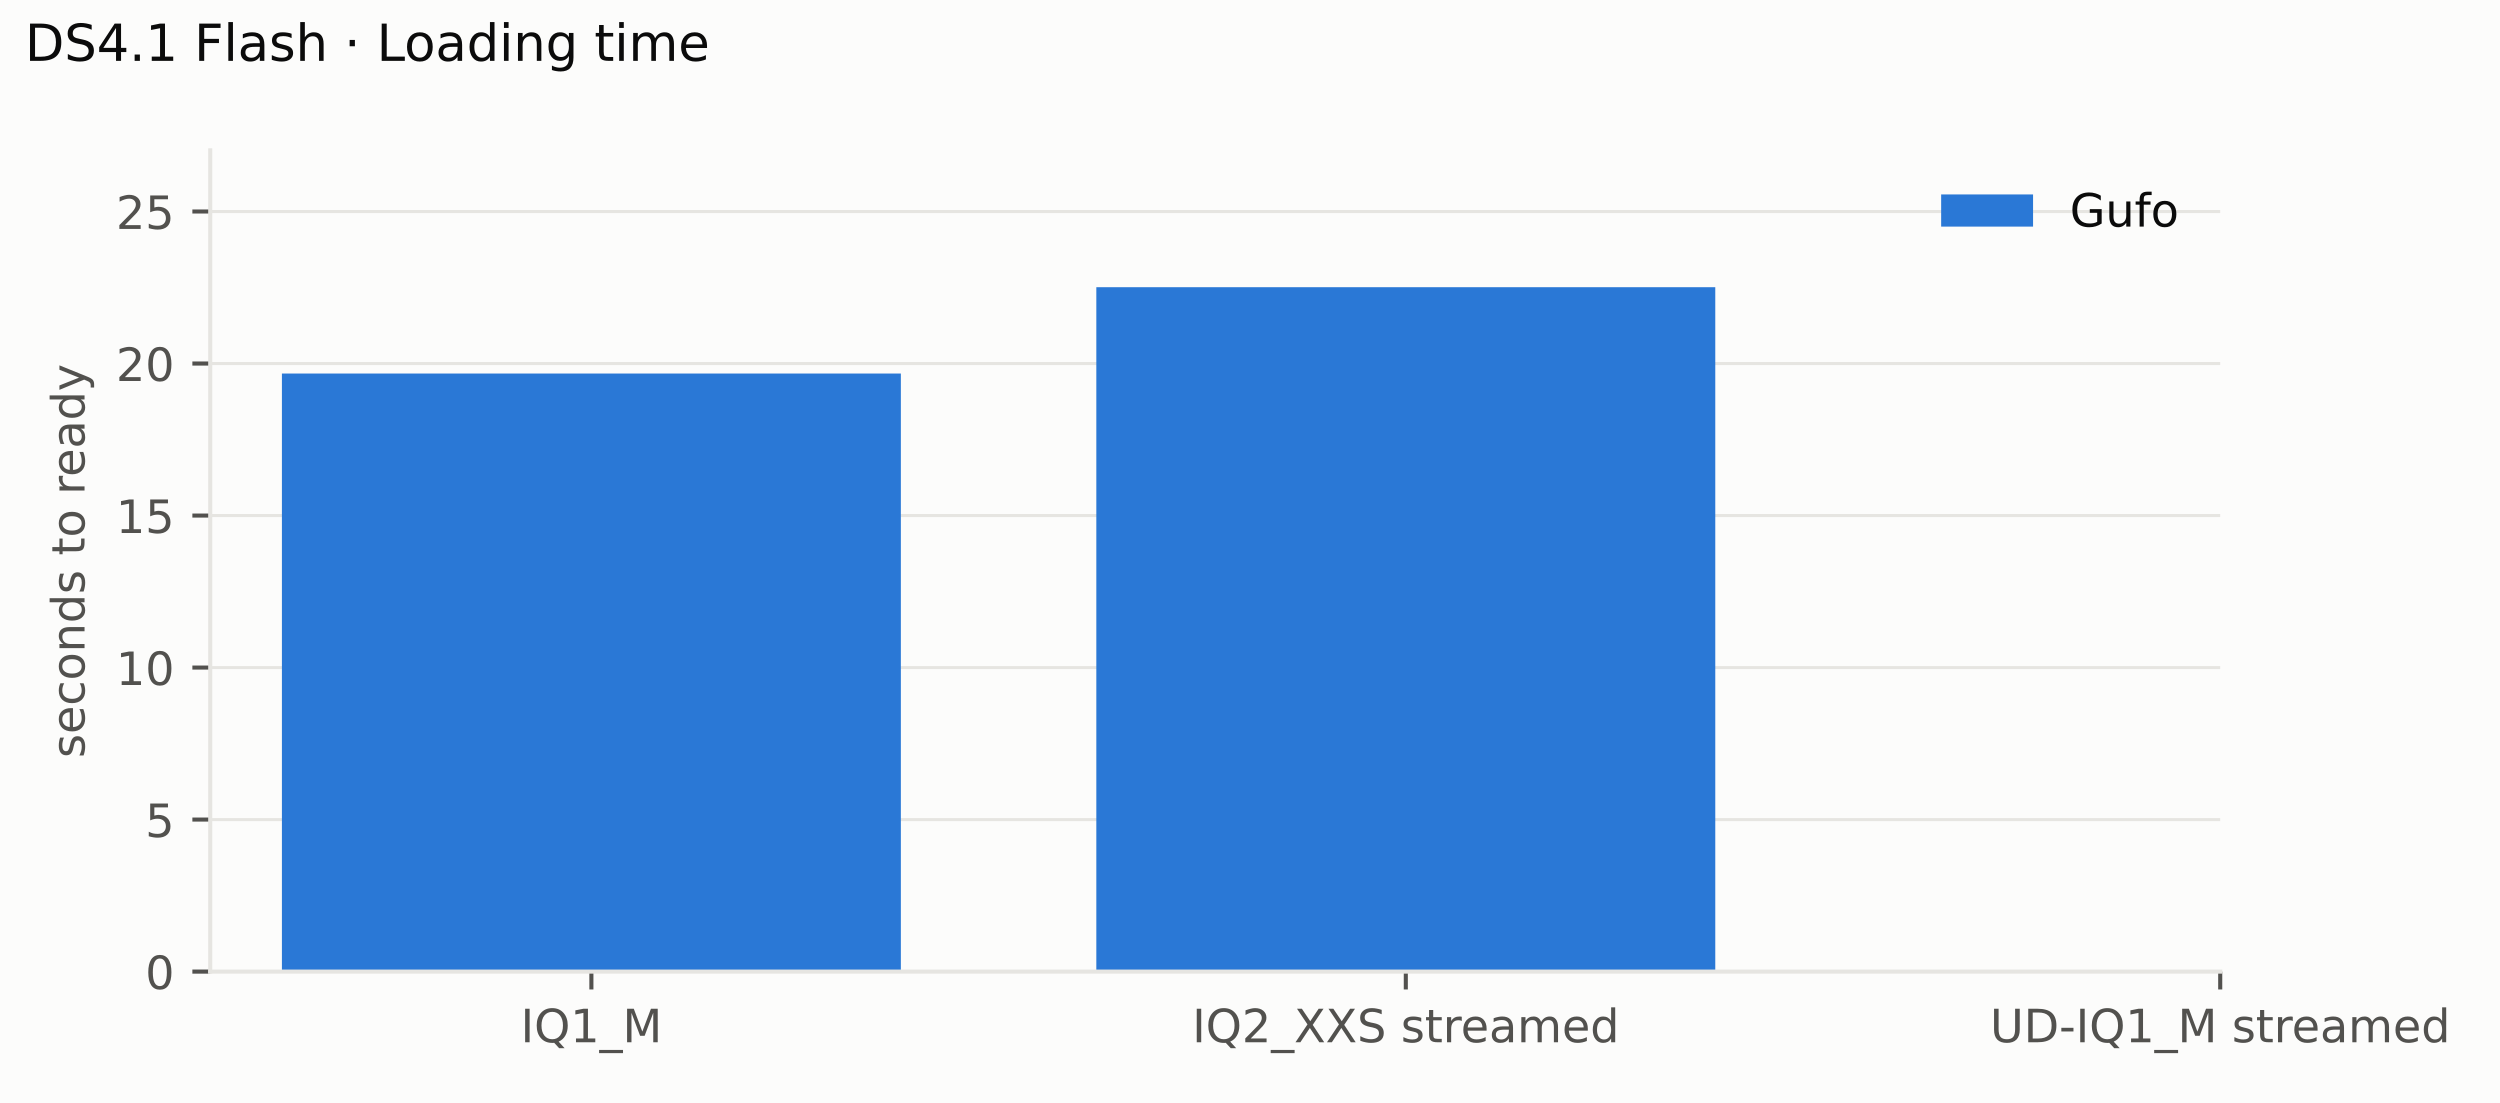
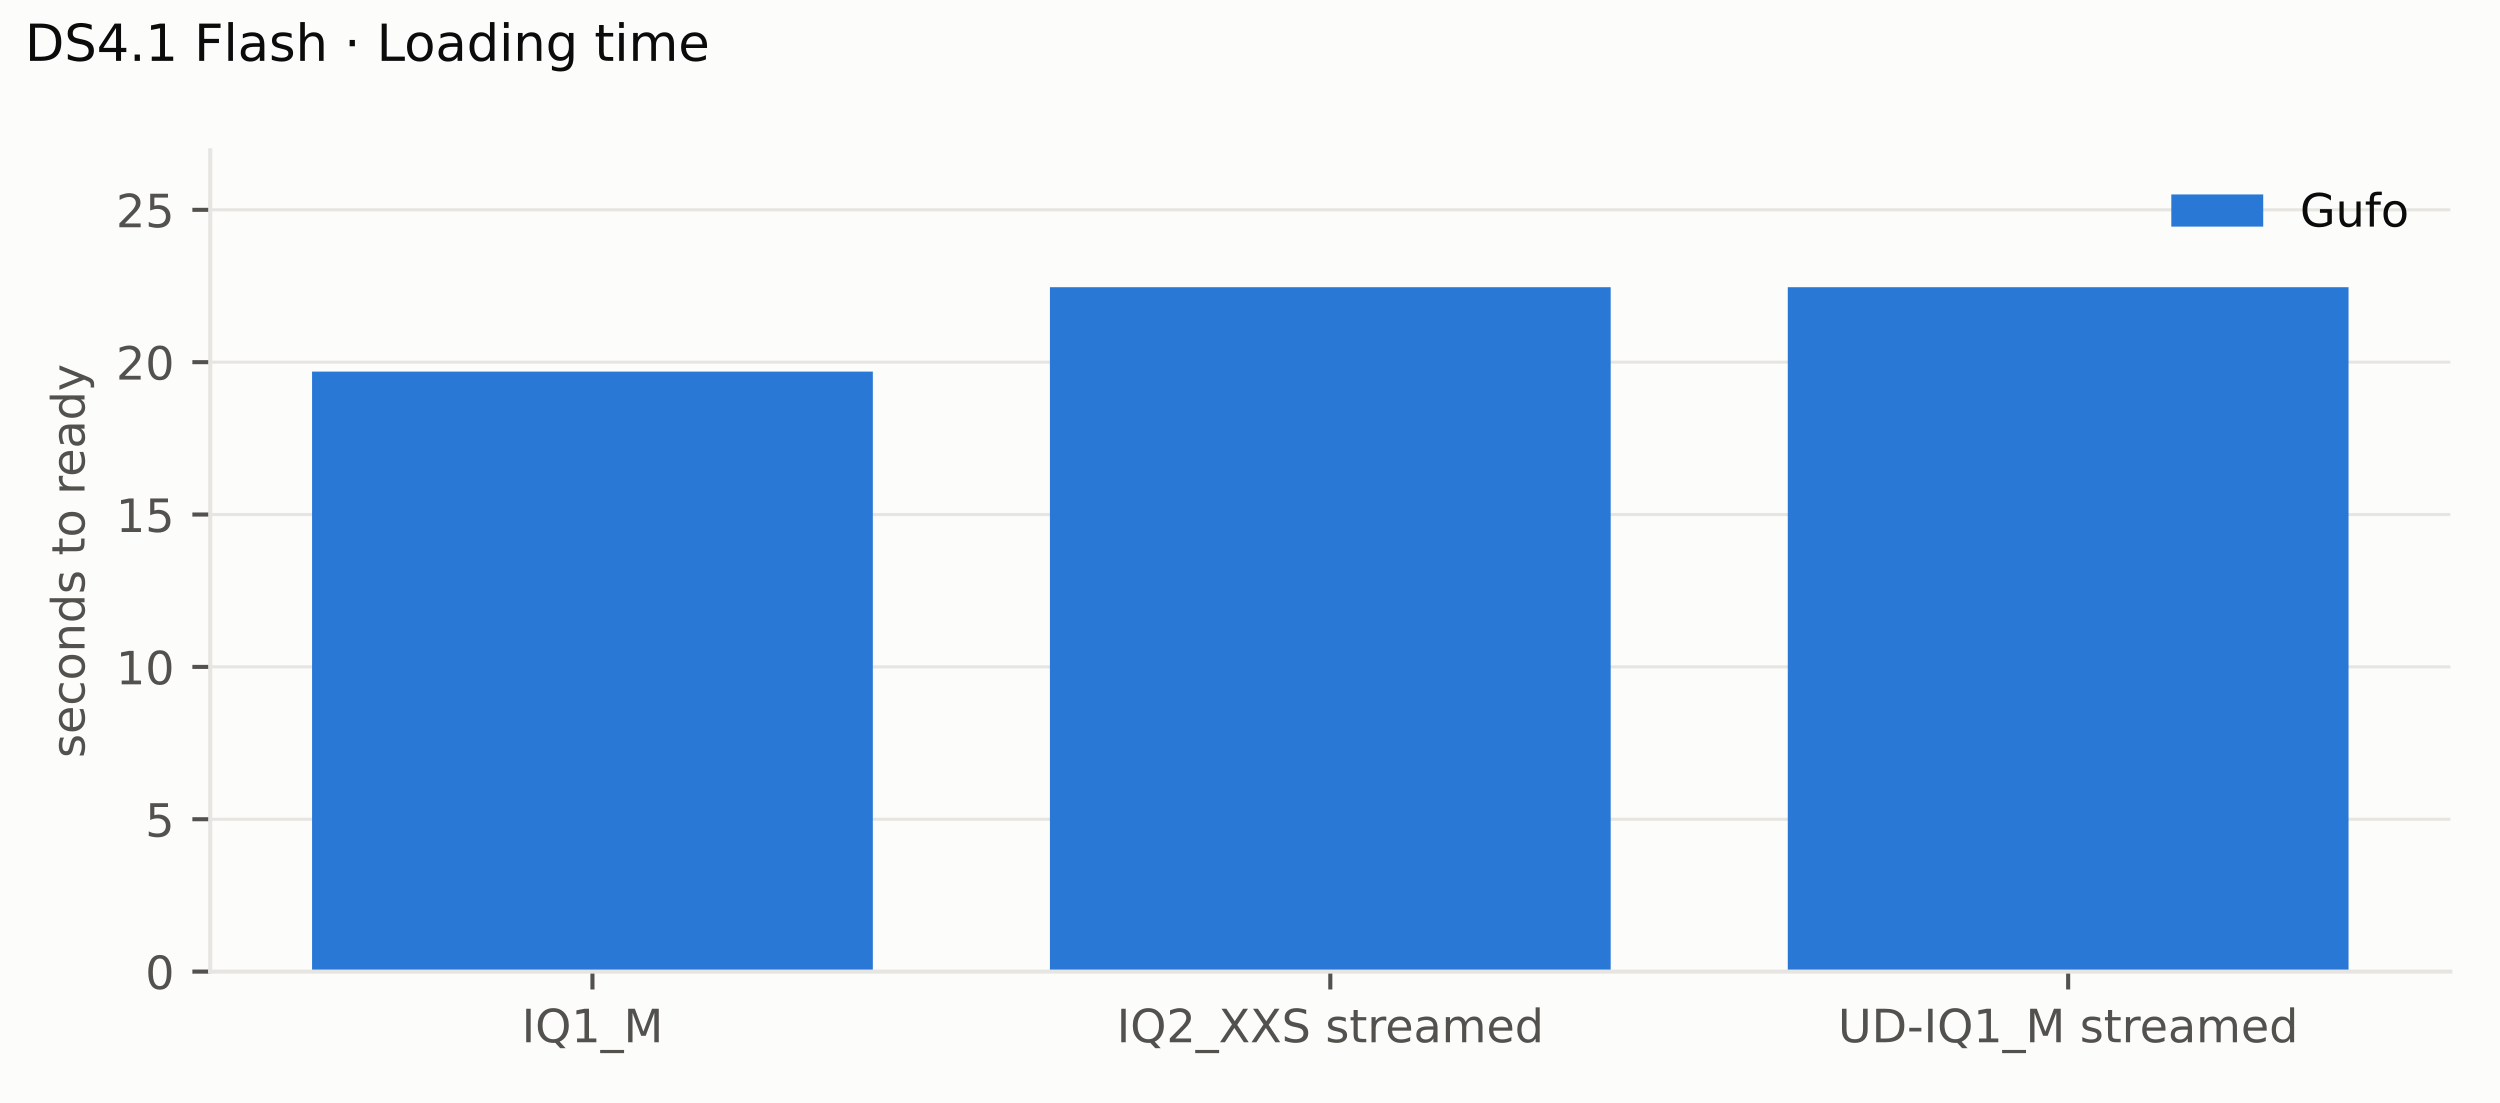
<svg xmlns="http://www.w3.org/2000/svg" xmlns:xlink="http://www.w3.org/1999/xlink" width="489.6pt" height="216pt" viewBox="0 0 489.6 216" version="1.1">
  <defs>
    <style type="text/css">*{stroke-linejoin: round; stroke-linecap: butt}</style>
  </defs>
  <g id="figure_1">
    <g id="patch_1">
      <path d="M 0 216 L 489.6 216 L 489.6 0 L 0 0 z " style="fill: #fcfcfb" />
    </g>
    <g id="axes_1">
      <g id="patch_2">
-         <path d="M 41.173 190.279 L 434.808 190.279 L 434.808 29.441 L 41.173 29.441 z " style="fill: #fcfcfb" />
+         <path d="M 41.173 190.279 L 479.88 190.279 L 479.88 29.441 L 41.173 29.441 z " style="fill: #fcfcfb" />
      </g>
      <g id="matplotlib.axis_1">
        <g id="xtick_1">
          <g id="line2d_1">
            <defs>
              <path id="m1ebf051f68" d="M 0 0 L 0 3.5 " style="stroke: #52514e; stroke-width: 0.8" />
            </defs>
            <g>
-               <use xlink:href="#m1ebf051f68" x="115.817" y="190.279" style="fill: #52514e; stroke: #52514e; stroke-width: 0.8" />
+               <use xlink:href="#m1ebf051f68" x="116.025" y="190.279" style="fill: #52514e; stroke: #52514e; stroke-width: 0.8" />
            </g>
          </g>
          <g id="text_1">
-             <text style="font-size: 9px; font-family: 'DejaVu Sans', 'Bitstream Vera Sans', 'Computer Modern Sans Serif', 'Lucida Grande', 'Verdana', 'Geneva', 'Lucid', 'Arial', 'Helvetica', 'Avant Garde', sans-serif; text-anchor: middle; fill: #52514e" x="115.817" y="204.117" transform="rotate(-0 115.817 204.1172)">IQ1_M</text>
+             <text style="font-size: 9px; font-family: 'DejaVu Sans', 'Bitstream Vera Sans', 'Computer Modern Sans Serif', 'Lucida Grande', 'Verdana', 'Geneva', 'Lucid', 'Arial', 'Helvetica', 'Avant Garde', sans-serif; text-anchor: middle; fill: #52514e" x="116.025" y="204.117" transform="rotate(-0 116.025 204.1172)">IQ1_M</text>
          </g>
        </g>
        <g id="xtick_2">
          <g id="line2d_2">
            <g>
-               <use xlink:href="#m1ebf051f68" x="275.312" y="190.279" style="fill: #52514e; stroke: #52514e; stroke-width: 0.8" />
+               <use xlink:href="#m1ebf051f68" x="260.527" y="190.279" style="fill: #52514e; stroke: #52514e; stroke-width: 0.8" />
            </g>
          </g>
          <g id="text_2">
-             <text style="font-size: 9px; font-family: 'DejaVu Sans', 'Bitstream Vera Sans', 'Computer Modern Sans Serif', 'Lucida Grande', 'Verdana', 'Geneva', 'Lucid', 'Arial', 'Helvetica', 'Avant Garde', sans-serif; text-anchor: middle; fill: #52514e" x="275.312" y="204.118" transform="rotate(-0 275.3123 204.1179)">IQ2_XXS streamed</text>
+             <text style="font-size: 9px; font-family: 'DejaVu Sans', 'Bitstream Vera Sans', 'Computer Modern Sans Serif', 'Lucida Grande', 'Verdana', 'Geneva', 'Lucid', 'Arial', 'Helvetica', 'Avant Garde', sans-serif; text-anchor: middle; fill: #52514e" x="260.527" y="204.118" transform="rotate(-0 260.5266 204.1179)">IQ2_XXS streamed</text>
          </g>
        </g>
        <g id="xtick_3">
          <g id="line2d_3">
            <g>
-               <use xlink:href="#m1ebf051f68" x="434.808" y="190.279" style="fill: #52514e; stroke: #52514e; stroke-width: 0.8" />
+               <use xlink:href="#m1ebf051f68" x="405.028" y="190.279" style="fill: #52514e; stroke: #52514e; stroke-width: 0.8" />
            </g>
          </g>
          <g id="text_3">
-             <text style="font-size: 9px; font-family: 'DejaVu Sans', 'Bitstream Vera Sans', 'Computer Modern Sans Serif', 'Lucida Grande', 'Verdana', 'Geneva', 'Lucid', 'Arial', 'Helvetica', 'Avant Garde', sans-serif; text-anchor: middle; fill: #52514e" x="434.808" y="204.118" transform="rotate(-0 434.8076 204.1179)">UD-IQ1_M streamed</text>
+             <text style="font-size: 9px; font-family: 'DejaVu Sans', 'Bitstream Vera Sans', 'Computer Modern Sans Serif', 'Lucida Grande', 'Verdana', 'Geneva', 'Lucid', 'Arial', 'Helvetica', 'Avant Garde', sans-serif; text-anchor: middle; fill: #52514e" x="405.028" y="204.118" transform="rotate(-0 405.0282 204.1179)">UD-IQ1_M streamed</text>
          </g>
        </g>
      </g>
      <g id="matplotlib.axis_2">
        <g id="ytick_1">
          <g id="line2d_4">
-             <path d="M 41.173 190.279 L 434.808 190.279 " clip-path="url(#p4f015d3f6b)" style="fill: none; stroke: #e6e5e1; stroke-width: 0.6; stroke-linecap: square" />
+             <path d="M 41.173 190.279 L 479.88 190.279 " clip-path="url(#pc439b0a46f)" style="fill: none; stroke: #e6e5e1; stroke-width: 0.6; stroke-linecap: square" />
          </g>
          <g id="line2d_5">
            <defs>
              <path id="m680e5b1e24" d="M 0 0 L -3.5 0 " style="stroke: #52514e; stroke-width: 0.8" />
            </defs>
            <g>
              <use xlink:href="#m680e5b1e24" x="41.173" y="190.279" style="fill: #52514e; stroke: #52514e; stroke-width: 0.8" />
            </g>
          </g>
          <g id="text_4">
            <text style="font-size: 9px; font-family: 'DejaVu Sans', 'Bitstream Vera Sans', 'Computer Modern Sans Serif', 'Lucida Grande', 'Verdana', 'Geneva', 'Lucid', 'Arial', 'Helvetica', 'Avant Garde', sans-serif; text-anchor: end; fill: #52514e" x="34.173" y="193.698" transform="rotate(-0 34.1732 193.6982)">0</text>
          </g>
        </g>
        <g id="ytick_2">
          <g id="line2d_6">
-             <path d="M 41.173 160.508 L 434.808 160.508 " clip-path="url(#p4f015d3f6b)" style="fill: none; stroke: #e6e5e1; stroke-width: 0.6; stroke-linecap: square" />
+             <path d="M 41.173 160.441 L 479.88 160.441 " clip-path="url(#pc439b0a46f)" style="fill: none; stroke: #e6e5e1; stroke-width: 0.6; stroke-linecap: square" />
          </g>
          <g id="line2d_7">
            <g>
-               <use xlink:href="#m680e5b1e24" x="41.173" y="160.508" style="fill: #52514e; stroke: #52514e; stroke-width: 0.8" />
+               <use xlink:href="#m680e5b1e24" x="41.173" y="160.441" style="fill: #52514e; stroke: #52514e; stroke-width: 0.8" />
            </g>
          </g>
          <g id="text_5">
-             <text style="font-size: 9px; font-family: 'DejaVu Sans', 'Bitstream Vera Sans', 'Computer Modern Sans Serif', 'Lucida Grande', 'Verdana', 'Geneva', 'Lucid', 'Arial', 'Helvetica', 'Avant Garde', sans-serif; text-anchor: end; fill: #52514e" x="34.173" y="163.927" transform="rotate(-0 34.1732 163.9266)">5</text>
+             <text style="font-size: 9px; font-family: 'DejaVu Sans', 'Bitstream Vera Sans', 'Computer Modern Sans Serif', 'Lucida Grande', 'Verdana', 'Geneva', 'Lucid', 'Arial', 'Helvetica', 'Avant Garde', sans-serif; text-anchor: end; fill: #52514e" x="34.173" y="163.86" transform="rotate(-0 34.1732 163.8603)">5</text>
          </g>
        </g>
        <g id="ytick_3">
          <g id="line2d_8">
-             <path d="M 41.173 130.736 L 434.808 130.736 " clip-path="url(#p4f015d3f6b)" style="fill: none; stroke: #e6e5e1; stroke-width: 0.6; stroke-linecap: square" />
+             <path d="M 41.173 130.603 L 479.88 130.603 " clip-path="url(#pc439b0a46f)" style="fill: none; stroke: #e6e5e1; stroke-width: 0.6; stroke-linecap: square" />
          </g>
          <g id="line2d_9">
            <g>
-               <use xlink:href="#m680e5b1e24" x="41.173" y="130.736" style="fill: #52514e; stroke: #52514e; stroke-width: 0.8" />
+               <use xlink:href="#m680e5b1e24" x="41.173" y="130.603" style="fill: #52514e; stroke: #52514e; stroke-width: 0.8" />
            </g>
          </g>
          <g id="text_6">
-             <text style="font-size: 9px; font-family: 'DejaVu Sans', 'Bitstream Vera Sans', 'Computer Modern Sans Serif', 'Lucida Grande', 'Verdana', 'Geneva', 'Lucid', 'Arial', 'Helvetica', 'Avant Garde', sans-serif; text-anchor: end; fill: #52514e" x="34.173" y="134.155" transform="rotate(-0 34.1732 134.1549)">10</text>
+             <text style="font-size: 9px; font-family: 'DejaVu Sans', 'Bitstream Vera Sans', 'Computer Modern Sans Serif', 'Lucida Grande', 'Verdana', 'Geneva', 'Lucid', 'Arial', 'Helvetica', 'Avant Garde', sans-serif; text-anchor: end; fill: #52514e" x="34.173" y="134.022" transform="rotate(-0 34.1732 134.0223)">10</text>
          </g>
        </g>
        <g id="ytick_4">
          <g id="line2d_10">
-             <path d="M 41.173 100.964 L 434.808 100.964 " clip-path="url(#p4f015d3f6b)" style="fill: none; stroke: #e6e5e1; stroke-width: 0.6; stroke-linecap: square" />
+             <path d="M 41.173 100.765 L 479.88 100.765 " clip-path="url(#pc439b0a46f)" style="fill: none; stroke: #e6e5e1; stroke-width: 0.6; stroke-linecap: square" />
          </g>
          <g id="line2d_11">
            <g>
-               <use xlink:href="#m680e5b1e24" x="41.173" y="100.964" style="fill: #52514e; stroke: #52514e; stroke-width: 0.8" />
+               <use xlink:href="#m680e5b1e24" x="41.173" y="100.765" style="fill: #52514e; stroke: #52514e; stroke-width: 0.8" />
            </g>
          </g>
          <g id="text_7">
-             <text style="font-size: 9px; font-family: 'DejaVu Sans', 'Bitstream Vera Sans', 'Computer Modern Sans Serif', 'Lucida Grande', 'Verdana', 'Geneva', 'Lucid', 'Arial', 'Helvetica', 'Avant Garde', sans-serif; text-anchor: end; fill: #52514e" x="34.173" y="104.383" transform="rotate(-0 34.1732 104.3832)">15</text>
+             <text style="font-size: 9px; font-family: 'DejaVu Sans', 'Bitstream Vera Sans', 'Computer Modern Sans Serif', 'Lucida Grande', 'Verdana', 'Geneva', 'Lucid', 'Arial', 'Helvetica', 'Avant Garde', sans-serif; text-anchor: end; fill: #52514e" x="34.173" y="104.184" transform="rotate(-0 34.1732 104.1844)">15</text>
          </g>
        </g>
        <g id="ytick_5">
          <g id="line2d_12">
-             <path d="M 41.173 71.193 L 434.808 71.193 " clip-path="url(#p4f015d3f6b)" style="fill: none; stroke: #e6e5e1; stroke-width: 0.6; stroke-linecap: square" />
+             <path d="M 41.173 70.927 L 479.88 70.927 " clip-path="url(#pc439b0a46f)" style="fill: none; stroke: #e6e5e1; stroke-width: 0.6; stroke-linecap: square" />
          </g>
          <g id="line2d_13">
            <g>
-               <use xlink:href="#m680e5b1e24" x="41.173" y="71.193" style="fill: #52514e; stroke: #52514e; stroke-width: 0.8" />
+               <use xlink:href="#m680e5b1e24" x="41.173" y="70.927" style="fill: #52514e; stroke: #52514e; stroke-width: 0.8" />
            </g>
          </g>
          <g id="text_8">
-             <text style="font-size: 9px; font-family: 'DejaVu Sans', 'Bitstream Vera Sans', 'Computer Modern Sans Serif', 'Lucida Grande', 'Verdana', 'Geneva', 'Lucid', 'Arial', 'Helvetica', 'Avant Garde', sans-serif; text-anchor: end; fill: #52514e" x="34.173" y="74.612" transform="rotate(-0 34.1732 74.61153)">20</text>
+             <text style="font-size: 9px; font-family: 'DejaVu Sans', 'Bitstream Vera Sans', 'Computer Modern Sans Serif', 'Lucida Grande', 'Verdana', 'Geneva', 'Lucid', 'Arial', 'Helvetica', 'Avant Garde', sans-serif; text-anchor: end; fill: #52514e" x="34.173" y="74.346" transform="rotate(-0 34.1732 74.34642)">20</text>
          </g>
        </g>
        <g id="ytick_6">
          <g id="line2d_14">
-             <path d="M 41.173 41.421 L 434.808 41.421 " clip-path="url(#p4f015d3f6b)" style="fill: none; stroke: #e6e5e1; stroke-width: 0.6; stroke-linecap: square" />
+             <path d="M 41.173 41.09 L 479.88 41.09 " clip-path="url(#pc439b0a46f)" style="fill: none; stroke: #e6e5e1; stroke-width: 0.6; stroke-linecap: square" />
          </g>
          <g id="line2d_15">
            <g>
-               <use xlink:href="#m680e5b1e24" x="41.173" y="41.421" style="fill: #52514e; stroke: #52514e; stroke-width: 0.8" />
+               <use xlink:href="#m680e5b1e24" x="41.173" y="41.09" style="fill: #52514e; stroke: #52514e; stroke-width: 0.8" />
            </g>
          </g>
          <g id="text_9">
-             <text style="font-size: 9px; font-family: 'DejaVu Sans', 'Bitstream Vera Sans', 'Computer Modern Sans Serif', 'Lucida Grande', 'Verdana', 'Geneva', 'Lucid', 'Arial', 'Helvetica', 'Avant Garde', sans-serif; text-anchor: end; fill: #52514e" x="34.173" y="44.84" transform="rotate(-0 34.1732 44.83985)">25</text>
+             <text style="font-size: 9px; font-family: 'DejaVu Sans', 'Bitstream Vera Sans', 'Computer Modern Sans Serif', 'Lucida Grande', 'Verdana', 'Geneva', 'Lucid', 'Arial', 'Helvetica', 'Avant Garde', sans-serif; text-anchor: end; fill: #52514e" x="34.173" y="44.508" transform="rotate(-0 34.1732 44.50846)">25</text>
          </g>
        </g>
        <g id="text_10">
          <text style="font-size: 9px; font-family: 'DejaVu Sans', 'Bitstream Vera Sans', 'Computer Modern Sans Serif', 'Lucida Grande', 'Verdana', 'Geneva', 'Lucid', 'Arial', 'Helvetica', 'Avant Garde', sans-serif; text-anchor: middle; fill: #52514e" x="16.559" y="109.86" transform="rotate(-90 16.55859 109.86)">seconds to ready</text>
        </g>
      </g>
      <g id="patch_3">
-         <path d="M 55.209 190.279 L 176.425 190.279 L 176.425 73.158 L 55.209 73.158 z " clip-path="url(#p4f015d3f6b)" style="fill: #2a78d6" />
+         <path d="M 61.114 190.279 L 170.936 190.279 L 170.936 72.777 L 61.114 72.777 z " clip-path="url(#pc439b0a46f)" style="fill: #2a78d6" />
      </g>
      <g id="patch_4">
-         <path d="M 214.704 190.279 L 335.92 190.279 L 335.92 56.247 L 214.704 56.247 z " clip-path="url(#p4f015d3f6b)" style="fill: #2a78d6" />
+         <path d="M 205.616 190.279 L 315.437 190.279 L 315.437 56.247 L 205.616 56.247 z " clip-path="url(#pc439b0a46f)" style="fill: #2a78d6" />
      </g>
      <g id="patch_5">
-         <path d="M 0 0 z " clip-path="url(#p4f015d3f6b)" style="fill: #2a78d6" />
+         <path d="M 350.118 190.279 L 459.939 190.279 L 459.939 56.247 L 350.118 56.247 z " clip-path="url(#pc439b0a46f)" style="fill: #2a78d6" />
      </g>
      <g id="patch_6">
        <path d="M 41.173 190.279 L 41.173 29.441 " style="fill: none; stroke: #e6e5e1; stroke-width: 0.8; stroke-linejoin: miter; stroke-linecap: square" />
      </g>
      <g id="patch_7">
-         <path d="M 41.173 190.279 L 434.808 190.279 " style="fill: none; stroke: #e6e5e1; stroke-width: 0.8; stroke-linejoin: miter; stroke-linecap: square" />
+         <path d="M 41.173 190.279 L 479.88 190.279 " style="fill: none; stroke: #e6e5e1; stroke-width: 0.8; stroke-linejoin: miter; stroke-linecap: square" />
      </g>
      <g id="legend_1">
        <g id="patch_8">
-           <path d="M 380.155 44.379 L 398.155 44.379 L 398.155 38.079 L 380.155 38.079 z " style="fill: #2a78d6" />
+           <path d="M 425.228 44.379 L 443.228 44.379 L 443.228 38.079 L 425.228 38.079 z " style="fill: #2a78d6" />
        </g>
        <g id="text_11">
-           <text style="font-size: 9px; font-family: 'DejaVu Sans', 'Bitstream Vera Sans', 'Computer Modern Sans Serif', 'Lucida Grande', 'Verdana', 'Geneva', 'Lucid', 'Arial', 'Helvetica', 'Avant Garde', sans-serif; text-anchor: start; fill: #0b0b0b" x="405.355" y="44.379" transform="rotate(-0 405.3551 44.37938)">Gufo</text>
+           <text style="font-size: 9px; font-family: 'DejaVu Sans', 'Bitstream Vera Sans', 'Computer Modern Sans Serif', 'Lucida Grande', 'Verdana', 'Geneva', 'Lucid', 'Arial', 'Helvetica', 'Avant Garde', sans-serif; text-anchor: start; fill: #0b0b0b" x="450.428" y="44.379" transform="rotate(-0 450.4275 44.37938)">Gufo</text>
        </g>
      </g>
    </g>
    <g id="text_12">
      <text style="font-size: 10px; font-family: 'DejaVu Sans', 'Bitstream Vera Sans', 'Computer Modern Sans Serif', 'Lucida Grande', 'Verdana', 'Geneva', 'Lucid', 'Arial', 'Helvetica', 'Avant Garde', sans-serif; text-anchor: start; fill: #0b0b0b" x="4.896" y="11.918" transform="rotate(-0 4.896 11.91844)">DS4.1 Flash · Loading time</text>
    </g>
  </g>
  <defs>
-     <clipPath id="p4f015d3f6b">
-       <rect x="41.173" y="29.441" width="393.634" height="160.839" />
+     <clipPath id="pc439b0a46f">
+       <rect x="41.173" y="29.441" width="438.707" height="160.839" />
    </clipPath>
  </defs>
</svg>
